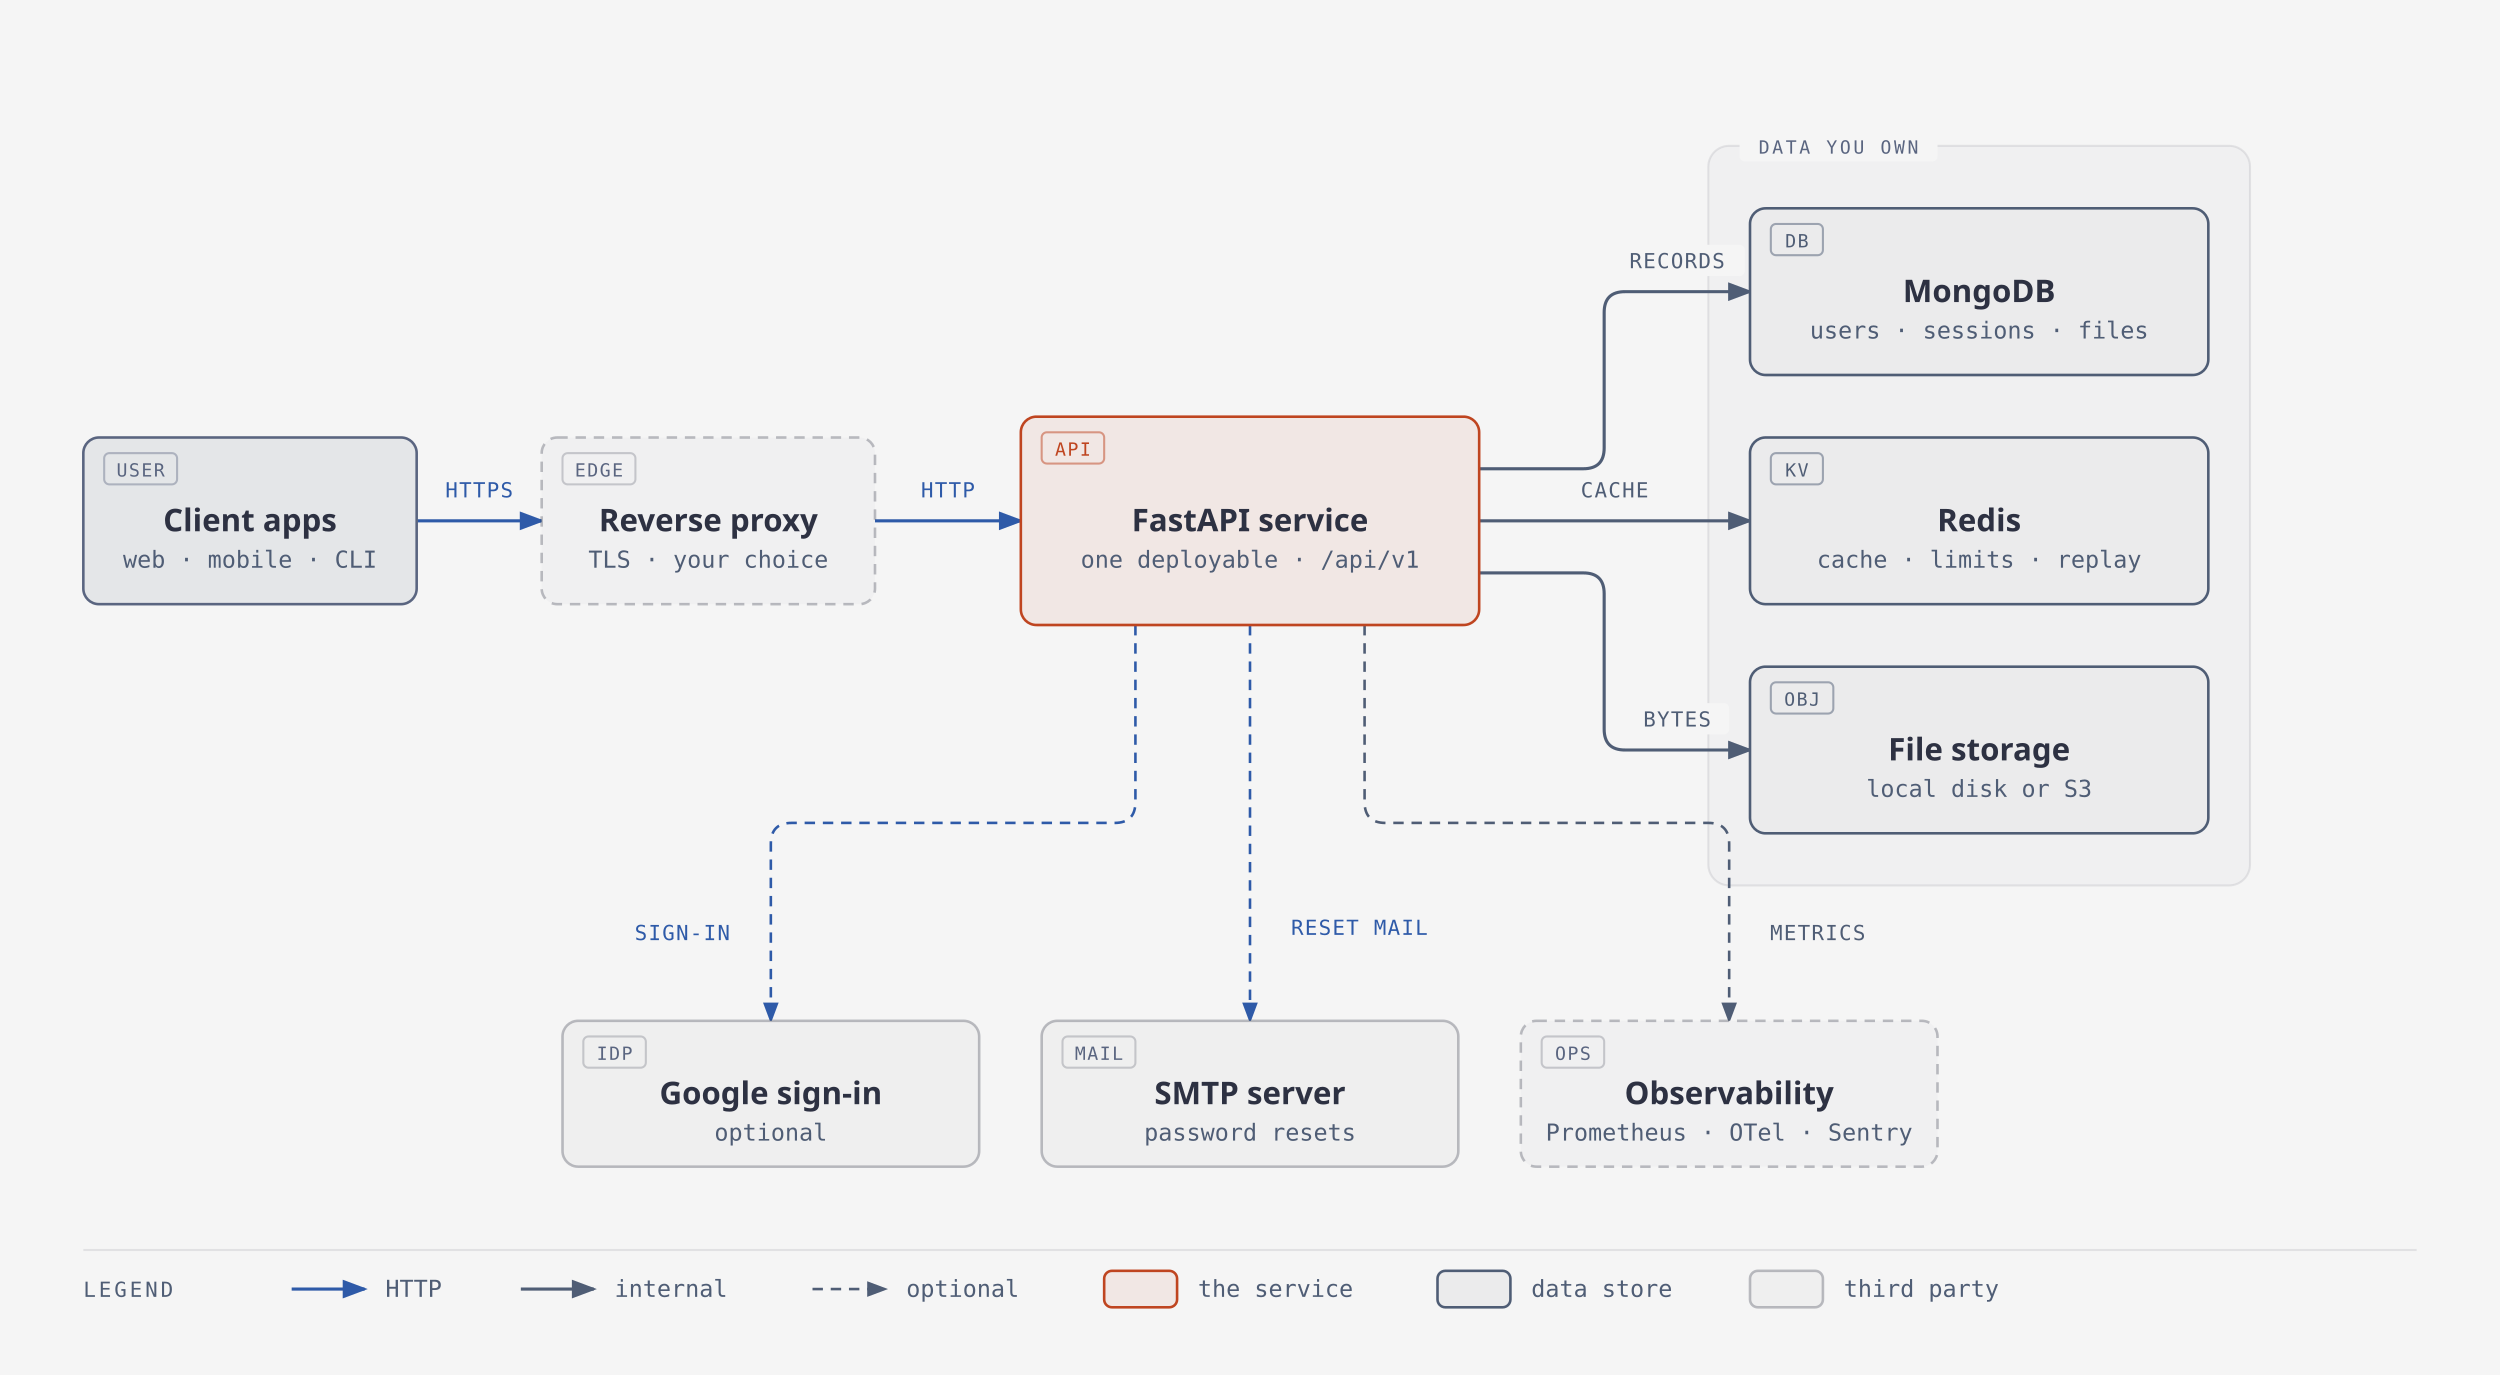
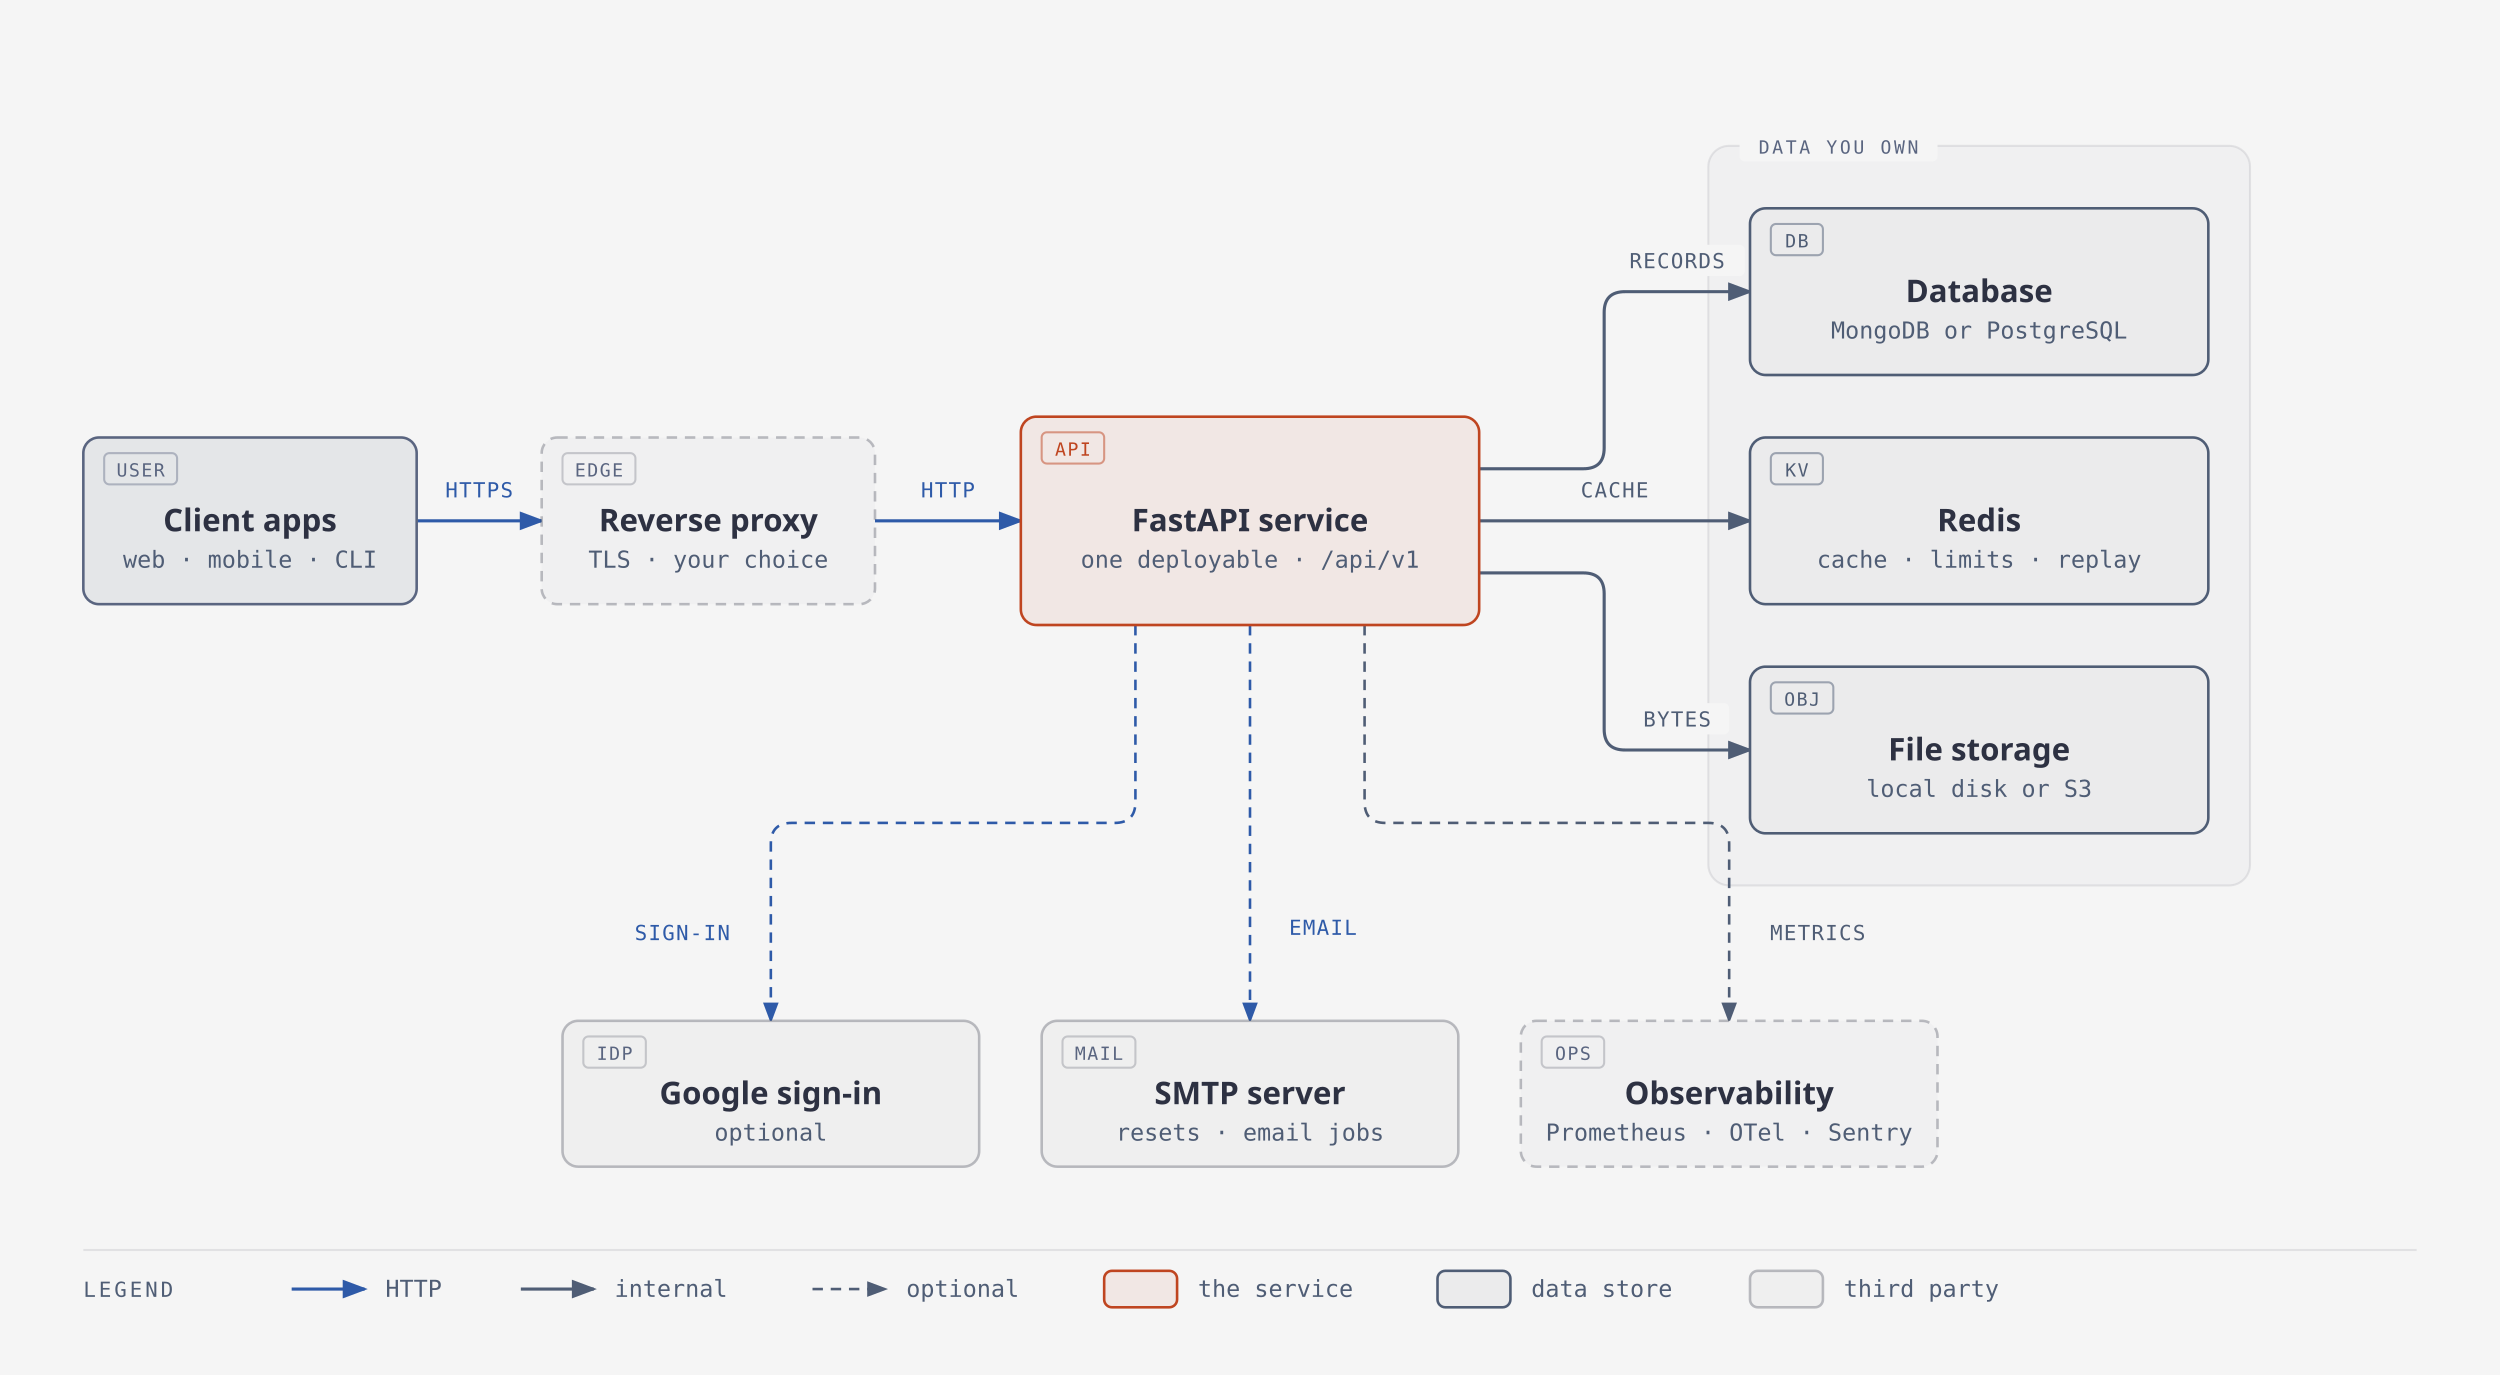
<svg xmlns="http://www.w3.org/2000/svg" viewBox="0 0 960 528" role="img" aria-labelledby="system-context-title system-context-desc" id="system-context-root">
  <defs>
    <style>#system-context-root { font-family: 'Geist', system-ui, sans-serif; color: #2d3142; }
      #system-context-root .diagram-container { width: 100%; overflow-x: auto; }
      #system-context-root .diagram-container { overflow-x: visible; }</style>
    <marker id="system-context-arrow" markerWidth="8" markerHeight="6" refX="7" refY="3" orient="auto">
      <polygon points="0 0, 8 3, 0 6" fill="#4f5d75" />
    </marker>
    <marker id="system-context-arrow-accent" markerWidth="8" markerHeight="6" refX="7" refY="3" orient="auto">
      <polygon points="0 0, 8 3, 0 6" fill="#bf4520" />
    </marker>
    <marker id="system-context-arrow-link" markerWidth="8" markerHeight="6" refX="7" refY="3" orient="auto">
      <polygon points="0 0, 8 3, 0 6" fill="#2e5aa8" />
    </marker>
    <marker id="system-context-arrow-open" markerWidth="8" markerHeight="6" refX="7" refY="3" orient="auto">
      <polyline points="0 0, 8 3, 0 6" fill="none" stroke="#4f5d75" stroke-width="1.2" />
    </marker>
  </defs>
  <rect width="100%" height="100%" fill="#f5f5f5" />
  <rect x="656" y="56" width="208" height="284" rx="8" fill="#2d3142" fill-opacity="0.02" stroke="#2d3142" stroke-opacity="0.10" stroke-width="0.8" />
  <rect x="668" y="50" width="76" height="12" rx="2" fill="#f5f5f5" />
  <text x="706" y="59" fill="#5a6580" font-size="7" font-family="'Geist Mono', ui-monospace, monospace" text-anchor="middle" letter-spacing="0.14em">DATA YOU OWN</text>
  <path d="M 160,200 H 208" fill="none" stroke="#2e5aa8" stroke-width="1.2" marker-end="url(#system-context-arrow-link)" />
  <path d="M 336,200 H 392" fill="none" stroke="#2e5aa8" stroke-width="1.2" marker-end="url(#system-context-arrow-link)" />
  <path d="M 568,180 H 608 Q 616,180 616,172 V 120 Q 616,112 624,112 H 672" fill="none" stroke="#4f5d75" stroke-width="1.2" marker-end="url(#system-context-arrow)" />
  <path d="M 568,200 H 672" fill="none" stroke="#4f5d75" stroke-width="1.2" marker-end="url(#system-context-arrow)" />
  <path d="M 568,220 H 608 Q 616,220 616,228 V 280 Q 616,288 624,288 H 672" fill="none" stroke="#4f5d75" stroke-width="1.2" marker-end="url(#system-context-arrow)" />
  <path d="M 436,240 V 308 Q 436,316 428,316 H 304 Q 296,316 296,324 V 392" fill="none" stroke="#2e5aa8" stroke-width="1" stroke-dasharray="4,3" marker-end="url(#system-context-arrow-link)" />
  <path d="M 480,240 V 392" fill="none" stroke="#2e5aa8" stroke-width="1" stroke-dasharray="4,3" marker-end="url(#system-context-arrow-link)" />
  <path d="M 524,240 V 308 Q 524,316 532,316 H 656 Q 664,316 664,324 V 392" fill="none" stroke="#4f5d75" stroke-width="1" stroke-dasharray="4,3" marker-end="url(#system-context-arrow)" />
  <rect x="164" y="182" width="40" height="12" rx="2" fill="#f5f5f5" />
  <text x="184" y="191" fill="#2e5aa8" font-size="8" font-family="'Geist Mono', ui-monospace, monospace" text-anchor="middle" letter-spacing="0.06em">HTTPS</text>
  <rect x="348" y="182" width="32" height="12" rx="2" fill="#f5f5f5" />
  <text x="364" y="191" fill="#2e5aa8" font-size="8" font-family="'Geist Mono', ui-monospace, monospace" text-anchor="middle" letter-spacing="0.06em">HTTP</text>
  <rect x="618" y="94" width="52" height="12" rx="2" fill="#f5f5f5" />
  <text x="644" y="103" fill="#4f5d75" font-size="8" font-family="'Geist Mono', ui-monospace, monospace" text-anchor="middle" letter-spacing="0.06em">RECORDS</text>
  <rect x="600" y="182" width="40" height="12" rx="2" fill="#f5f5f5" />
  <text x="620" y="191" fill="#4f5d75" font-size="8" font-family="'Geist Mono', ui-monospace, monospace" text-anchor="middle" letter-spacing="0.06em">CACHE</text>
  <rect x="624" y="270" width="40" height="12" rx="2" fill="#f5f5f5" />
  <text x="644" y="279" fill="#4f5d75" font-size="8" font-family="'Geist Mono', ui-monospace, monospace" text-anchor="middle" letter-spacing="0.06em">BYTES</text>
  <rect x="236" y="352" width="52" height="12" rx="2" fill="#f5f5f5" />
  <text x="262" y="361" fill="#2e5aa8" font-size="8" font-family="'Geist Mono', ui-monospace, monospace" text-anchor="middle" letter-spacing="0.06em">SIGN-IN</text>
-   <rect x="488" y="350" width="68" height="12" rx="2" fill="#f5f5f5" />
-   <text x="522" y="359" fill="#2e5aa8" font-size="8" font-family="'Geist Mono', ui-monospace, monospace" text-anchor="middle" letter-spacing="0.06em">RESET MAIL</text>
+   <rect x="488" y="350" width="40" height="12" rx="2" fill="#f5f5f5" />
+   <text x="508" y="359" fill="#2e5aa8" font-size="8" font-family="'Geist Mono', ui-monospace, monospace" text-anchor="middle" letter-spacing="0.06em">EMAIL</text>
  <rect x="672" y="352" width="52" height="12" rx="2" fill="#f5f5f5" />
  <text x="698" y="361" fill="#4f5d75" font-size="8" font-family="'Geist Mono', ui-monospace, monospace" text-anchor="middle" letter-spacing="0.06em">METRICS</text>
  <rect x="32" y="168" width="128" height="64" rx="6" fill="#f5f5f5" />
  <rect x="32" y="168" width="128" height="64" rx="6" fill="#4f5d75" fill-opacity="0.10" stroke="#5a6580" stroke-width="1" />
  <rect x="40" y="174" width="28" height="12" rx="2" fill="none" stroke="#5a6580" stroke-opacity="0.40" stroke-width="0.8" />
  <text x="54" y="183" fill="#5a6580" font-size="7" font-family="'Geist Mono', ui-monospace, monospace" text-anchor="middle" letter-spacing="0.08em">USER</text>
  <text x="96" y="204" fill="#2d3142" font-size="12" font-weight="600" font-family="'Geist', system-ui, sans-serif" text-anchor="middle">Client apps</text>
  <text x="96" y="218" fill="#4f5d75" font-size="9" font-family="'Geist Mono', ui-monospace, monospace" text-anchor="middle">web · mobile · CLI</text>
  <rect x="208" y="168" width="128" height="64" rx="6" fill="#f5f5f5" />
  <rect x="208" y="168" width="128" height="64" rx="6" fill="#2d3142" fill-opacity="0.02" stroke="#2d3142" stroke-opacity="0.30" stroke-width="1" stroke-dasharray="4,3" />
  <rect x="216" y="174" width="28" height="12" rx="2" fill="none" stroke="#2d3142" stroke-opacity="0.22" stroke-width="0.8" />
  <text x="230" y="183" fill="#5a6580" font-size="7" font-family="'Geist Mono', ui-monospace, monospace" text-anchor="middle" letter-spacing="0.08em">EDGE</text>
  <text x="272" y="204" fill="#2d3142" font-size="12" font-weight="600" font-family="'Geist', system-ui, sans-serif" text-anchor="middle">Reverse proxy</text>
  <text x="272" y="218" fill="#4f5d75" font-size="9" font-family="'Geist Mono', ui-monospace, monospace" text-anchor="middle">TLS · your choice</text>
  <rect x="392" y="160" width="176" height="80" rx="6" fill="#f5f5f5" />
  <rect x="392" y="160" width="176" height="80" rx="6" fill="#bf4520" fill-opacity="0.08" stroke="#bf4520" stroke-width="1" />
  <rect x="400" y="166" width="24" height="12" rx="2" fill="none" stroke="#bf4520" stroke-opacity="0.50" stroke-width="0.8" />
  <text x="412" y="175" fill="#bf4520" font-size="7" font-family="'Geist Mono', ui-monospace, monospace" text-anchor="middle" letter-spacing="0.08em">API</text>
  <text x="480" y="204" fill="#2d3142" font-size="12" font-weight="600" font-family="'Geist', system-ui, sans-serif" text-anchor="middle">FastAPI service</text>
  <text x="480" y="218" fill="#4f5d75" font-size="9" font-family="'Geist Mono', ui-monospace, monospace" text-anchor="middle">one deployable · /api/v1</text>
  <rect x="672" y="80" width="176" height="64" rx="6" fill="#f5f5f5" />
  <rect x="672" y="80" width="176" height="64" rx="6" fill="#2d3142" fill-opacity="0.05" stroke="#4f5d75" stroke-width="1" />
  <rect x="680" y="86" width="20" height="12" rx="2" fill="none" stroke="#4f5d75" stroke-opacity="0.50" stroke-width="0.8" />
  <text x="690" y="95" fill="#4f5d75" font-size="7" font-family="'Geist Mono', ui-monospace, monospace" text-anchor="middle" letter-spacing="0.08em">DB</text>
-   <text x="760" y="116" fill="#2d3142" font-size="12" font-weight="600" font-family="'Geist', system-ui, sans-serif" text-anchor="middle">MongoDB</text>
-   <text x="760" y="130" fill="#4f5d75" font-size="9" font-family="'Geist Mono', ui-monospace, monospace" text-anchor="middle">users · sessions · files</text>
+   <text x="760" y="116" fill="#2d3142" font-size="12" font-weight="600" font-family="'Geist', system-ui, sans-serif" text-anchor="middle">Database</text>
+   <text x="760" y="130" fill="#4f5d75" font-size="9" font-family="'Geist Mono', ui-monospace, monospace" text-anchor="middle">MongoDB or PostgreSQL</text>
  <rect x="672" y="168" width="176" height="64" rx="6" fill="#f5f5f5" />
  <rect x="672" y="168" width="176" height="64" rx="6" fill="#2d3142" fill-opacity="0.05" stroke="#4f5d75" stroke-width="1" />
  <rect x="680" y="174" width="20" height="12" rx="2" fill="none" stroke="#4f5d75" stroke-opacity="0.50" stroke-width="0.8" />
  <text x="690" y="183" fill="#4f5d75" font-size="7" font-family="'Geist Mono', ui-monospace, monospace" text-anchor="middle" letter-spacing="0.08em">KV</text>
  <text x="760" y="204" fill="#2d3142" font-size="12" font-weight="600" font-family="'Geist', system-ui, sans-serif" text-anchor="middle">Redis</text>
  <text x="760" y="218" fill="#4f5d75" font-size="9" font-family="'Geist Mono', ui-monospace, monospace" text-anchor="middle">cache · limits · replay</text>
  <rect x="672" y="256" width="176" height="64" rx="6" fill="#f5f5f5" />
  <rect x="672" y="256" width="176" height="64" rx="6" fill="#2d3142" fill-opacity="0.05" stroke="#4f5d75" stroke-width="1" />
  <rect x="680" y="262" width="24" height="12" rx="2" fill="none" stroke="#4f5d75" stroke-opacity="0.50" stroke-width="0.8" />
  <text x="692" y="271" fill="#4f5d75" font-size="7" font-family="'Geist Mono', ui-monospace, monospace" text-anchor="middle" letter-spacing="0.08em">OBJ</text>
  <text x="760" y="292" fill="#2d3142" font-size="12" font-weight="600" font-family="'Geist', system-ui, sans-serif" text-anchor="middle">File storage</text>
  <text x="760" y="306" fill="#4f5d75" font-size="9" font-family="'Geist Mono', ui-monospace, monospace" text-anchor="middle">local disk or S3</text>
  <rect x="216" y="392" width="160" height="56" rx="6" fill="#f5f5f5" />
  <rect x="216" y="392" width="160" height="56" rx="6" fill="#2d3142" fill-opacity="0.03" stroke="#2d3142" stroke-opacity="0.30" stroke-width="1" />
  <rect x="224" y="398" width="24" height="12" rx="2" fill="none" stroke="#2d3142" stroke-opacity="0.22" stroke-width="0.8" />
  <text x="236" y="407" fill="#5a6580" font-size="7" font-family="'Geist Mono', ui-monospace, monospace" text-anchor="middle" letter-spacing="0.08em">IDP</text>
  <text x="296" y="424" fill="#2d3142" font-size="12" font-weight="600" font-family="'Geist', system-ui, sans-serif" text-anchor="middle">Google sign-in</text>
  <text x="296" y="438" fill="#4f5d75" font-size="9" font-family="'Geist Mono', ui-monospace, monospace" text-anchor="middle">optional</text>
  <rect x="400" y="392" width="160" height="56" rx="6" fill="#f5f5f5" />
  <rect x="400" y="392" width="160" height="56" rx="6" fill="#2d3142" fill-opacity="0.03" stroke="#2d3142" stroke-opacity="0.30" stroke-width="1" />
  <rect x="408" y="398" width="28" height="12" rx="2" fill="none" stroke="#2d3142" stroke-opacity="0.22" stroke-width="0.8" />
  <text x="422" y="407" fill="#5a6580" font-size="7" font-family="'Geist Mono', ui-monospace, monospace" text-anchor="middle" letter-spacing="0.08em">MAIL</text>
  <text x="480" y="424" fill="#2d3142" font-size="12" font-weight="600" font-family="'Geist', system-ui, sans-serif" text-anchor="middle">SMTP server</text>
-   <text x="480" y="438" fill="#4f5d75" font-size="9" font-family="'Geist Mono', ui-monospace, monospace" text-anchor="middle">password resets</text>
+   <text x="480" y="438" fill="#4f5d75" font-size="9" font-family="'Geist Mono', ui-monospace, monospace" text-anchor="middle">resets · email jobs</text>
  <rect x="584" y="392" width="160" height="56" rx="6" fill="#f5f5f5" />
  <rect x="584" y="392" width="160" height="56" rx="6" fill="#2d3142" fill-opacity="0.02" stroke="#2d3142" stroke-opacity="0.30" stroke-width="1" stroke-dasharray="4,3" />
  <rect x="592" y="398" width="24" height="12" rx="2" fill="none" stroke="#2d3142" stroke-opacity="0.22" stroke-width="0.8" />
  <text x="604" y="407" fill="#5a6580" font-size="7" font-family="'Geist Mono', ui-monospace, monospace" text-anchor="middle" letter-spacing="0.08em">OPS</text>
  <text x="664" y="424" fill="#2d3142" font-size="12" font-weight="600" font-family="'Geist', system-ui, sans-serif" text-anchor="middle">Observability</text>
  <text x="664" y="438" fill="#4f5d75" font-size="9" font-family="'Geist Mono', ui-monospace, monospace" text-anchor="middle">Prometheus · OTel · Sentry</text>
  <line x1="32" y1="480" x2="928" y2="480" stroke="#2d3142" stroke-opacity="0.10" stroke-width="0.8" />
  <text x="32" y="498" fill="#4f5d75" font-size="8" font-family="'Geist Mono', ui-monospace, monospace" letter-spacing="0.14em">LEGEND</text>
  <line x1="112" y1="495" x2="140" y2="495" stroke="#2e5aa8" stroke-width="1.2" marker-end="url(#system-context-arrow-link)" />
  <text x="148" y="498" fill="#4f5d75" font-size="9" font-family="'Geist Mono', ui-monospace, monospace">HTTP</text>
  <line x1="200" y1="495" x2="228" y2="495" stroke="#4f5d75" stroke-width="1.2" marker-end="url(#system-context-arrow)" />
  <text x="236" y="498" fill="#4f5d75" font-size="9" font-family="'Geist Mono', ui-monospace, monospace">internal</text>
  <line x1="312" y1="495" x2="340" y2="495" stroke="#4f5d75" stroke-width="1" stroke-dasharray="4,3" marker-end="url(#system-context-arrow)" />
  <text x="348" y="498" fill="#4f5d75" font-size="9" font-family="'Geist Mono', ui-monospace, monospace">optional</text>
  <rect x="424" y="488" width="28" height="14" rx="3" fill="#bf4520" fill-opacity="0.08" stroke="#bf4520" stroke-width="1" />
  <text x="460" y="498" fill="#4f5d75" font-size="9" font-family="'Geist Mono', ui-monospace, monospace">the service</text>
  <rect x="552" y="488" width="28" height="14" rx="3" fill="#2d3142" fill-opacity="0.05" stroke="#4f5d75" stroke-width="1" />
  <text x="588" y="498" fill="#4f5d75" font-size="9" font-family="'Geist Mono', ui-monospace, monospace">data store</text>
  <rect x="672" y="488" width="28" height="14" rx="3" fill="#2d3142" fill-opacity="0.03" stroke="#2d3142" stroke-opacity="0.30" stroke-width="1" />
  <text x="708" y="498" fill="#4f5d75" font-size="9" font-family="'Geist Mono', ui-monospace, monospace">third party</text>
</svg>
